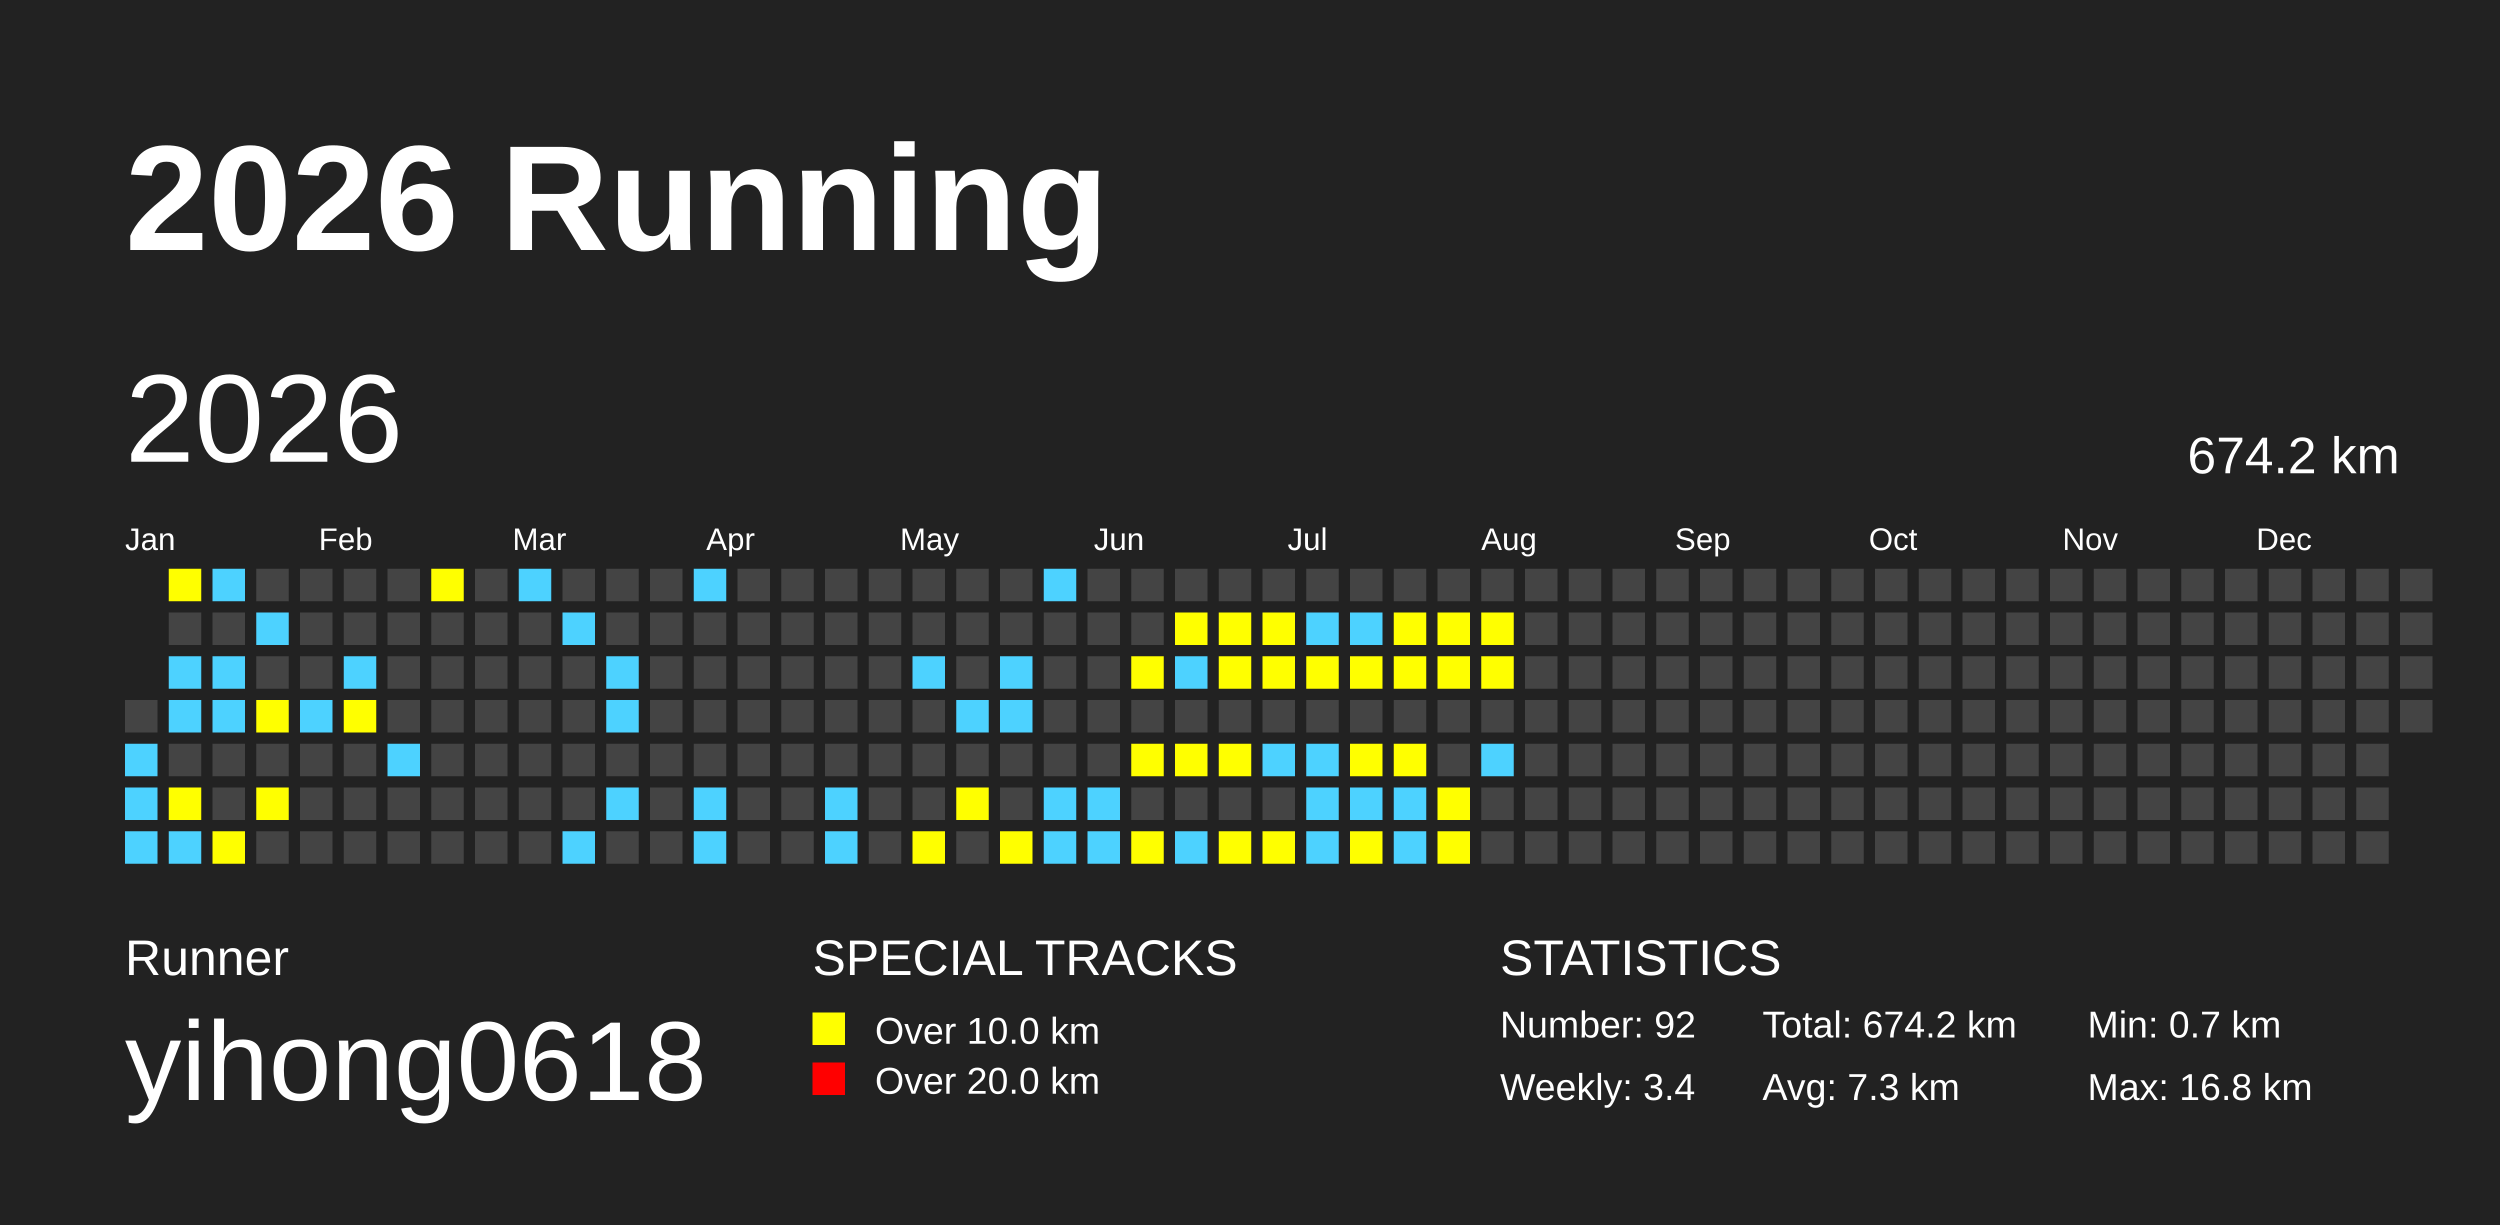
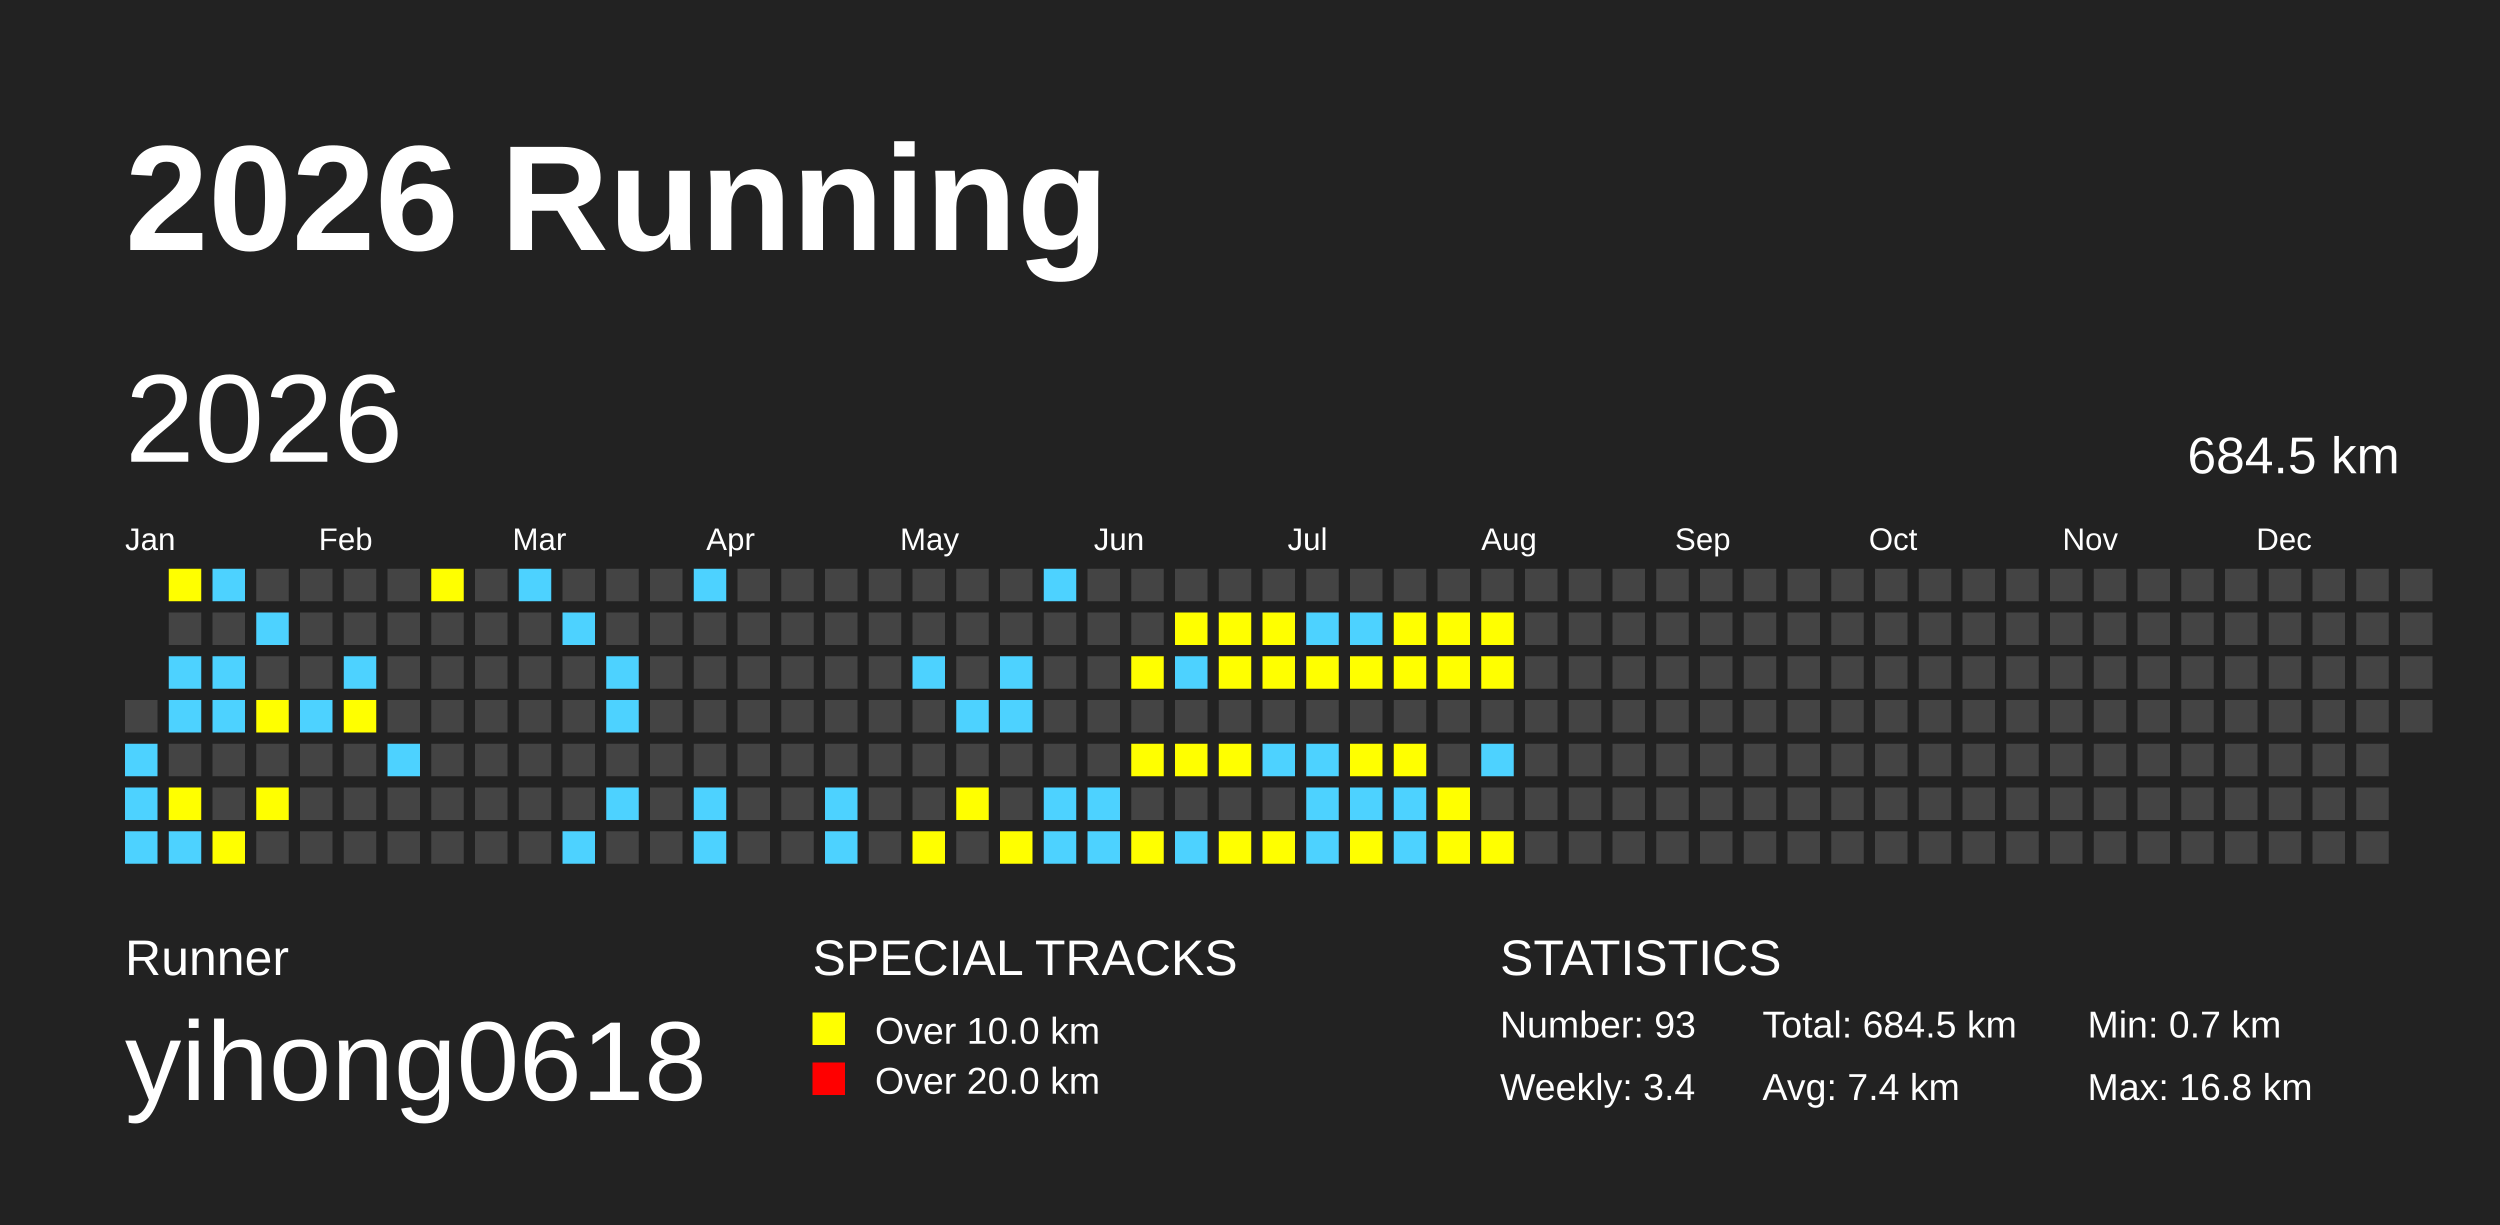
<svg xmlns="http://www.w3.org/2000/svg" baseProfile="full" height="98mm" version="1.1" viewBox="0,0,200,98" width="200mm">
  <defs>
    <pattern height="2" id="indoor-stripe" patternUnits="userSpaceOnUse" width="2">
      <line stroke="white" stroke-opacity="0.45" stroke-width="0.5" x1="0" x2="2" y1="2" y2="0" />
    </pattern>
  </defs>
  <rect fill="#222222" height="98" width="200" x="0" y="0" />
  <text fill="#FFFFFF" style="font-size:12px; font-family:Arial; font-weight:bold;" x="10" y="20">2026 Running</text>
  <text fill="#FFFFFF" style="font-size:4px; font-family:Arial" x="10" y="78">Runner</text>
  <text fill="#FFFFFF" style="font-size:9px; font-family:Arial" x="10" y="88">yihong0618</text>
  <text fill="#FFFFFF" style="font-size:4px; font-family:Arial" x="65" y="78">SPECIAL TRACKS</text>
  <rect fill="yellow" height="2.6" width="2.6" x="65" y="81" />
  <text fill="#FFFFFF" style="font-size:3px; font-family:Arial" x="70" y="83.5">Over 10.0 km</text>
  <rect fill="red" height="2.6" width="2.6" x="65" y="85" />
  <text fill="#FFFFFF" style="font-size:3px; font-family:Arial" x="70" y="87.5">Over 20.0 km</text>
  <text fill="#FFFFFF" style="font-size:4px; font-family:Arial" x="120" y="78">STATISTICS</text>
-   <text fill="#FFFFFF" style="font-size:3px; font-family:Arial" x="120" y="83">Number: 92</text>
+   <text fill="#FFFFFF" style="font-size:3px; font-family:Arial" x="120" y="83">Number: 93</text>
  <text fill="#FFFFFF" style="font-size:3px; font-family:Arial" x="120" y="88">Weekly: 3.4</text>
-   <text fill="#FFFFFF" style="font-size:3px; font-family:Arial" x="141" y="83">Total: 674.2 km</text>
-   <text fill="#FFFFFF" style="font-size:3px; font-family:Arial" x="141" y="88">Avg: 7.3 km</text>
+   <text fill="#FFFFFF" style="font-size:3px; font-family:Arial" x="141" y="83">Total: 684.5 km</text>
+   <text fill="#FFFFFF" style="font-size:3px; font-family:Arial" x="141" y="88">Avg: 7.4 km</text>
  <text fill="#FFFFFF" style="font-size:3px; font-family:Arial" x="167" y="83">Min: 0.7 km</text>
  <text fill="#FFFFFF" style="font-size:3px; font-family:Arial" x="167" y="88">Max: 16.8 km</text>
  <text dominant-baseline="hanging" fill="#FFFFFF" style="font-size:10.0px; font-family:Arial;" x="10" y="30">2026</text>
-   <text dominant-baseline="hanging" fill="#FFFFFF" style="font-size:4.125px; font-family:Arial;" x="175" y="35">674.2 km</text>
+   <text dominant-baseline="hanging" fill="#FFFFFF" style="font-size:4.125px; font-family:Arial;" x="175" y="35">684.5 km</text>
  <text fill="#FFFFFF" style="font-size:2.5px; font-family:Arial" x="10.0" y="44">Jan</text>
  <text fill="#FFFFFF" style="font-size:2.5px; font-family:Arial" x="25.5" y="44">Feb</text>
  <text fill="#FFFFFF" style="font-size:2.5px; font-family:Arial" x="41.0" y="44">Mar</text>
  <text fill="#FFFFFF" style="font-size:2.5px; font-family:Arial" x="56.5" y="44">Apr</text>
  <text fill="#FFFFFF" style="font-size:2.5px; font-family:Arial" x="72.0" y="44">May</text>
  <text fill="#FFFFFF" style="font-size:2.5px; font-family:Arial" x="87.5" y="44">Jun</text>
  <text fill="#FFFFFF" style="font-size:2.5px; font-family:Arial" x="103.0" y="44">Jul</text>
  <text fill="#FFFFFF" style="font-size:2.5px; font-family:Arial" x="118.5" y="44">Aug</text>
  <text fill="#FFFFFF" style="font-size:2.5px; font-family:Arial" x="134.0" y="44">Sep</text>
  <text fill="#FFFFFF" style="font-size:2.5px; font-family:Arial" x="149.5" y="44">Oct</text>
  <text fill="#FFFFFF" style="font-size:2.5px; font-family:Arial" x="165.0" y="44">Nov</text>
  <text fill="#FFFFFF" style="font-size:2.5px; font-family:Arial" x="180.5" y="44">Dec</text>
  <rect fill="#444444" height="2.6" width="2.6" x="10.0" y="56.0" />
  <rect fill="#4DD2FF" height="2.6" width="2.6" x="10.0" y="59.5" />
  <rect fill="#4DD2FF" height="2.6" width="2.6" x="10.0" y="63.0" />
  <rect fill="#4DD2FF" height="2.6" width="2.6" x="10.0" y="66.5" />
  <rect fill="yellow" height="2.6" width="2.6" x="13.5" y="45.5" />
  <rect fill="#444444" height="2.6" width="2.6" x="13.5" y="49.0" />
  <rect fill="#4DD2FF" height="2.6" width="2.6" x="13.5" y="52.5" />
  <rect fill="#4DD2FF" height="2.6" width="2.6" x="13.5" y="56.0" />
  <rect fill="#444444" height="2.6" width="2.6" x="13.5" y="59.5" />
  <rect fill="yellow" height="2.6" width="2.6" x="13.5" y="63.0" />
  <rect fill="#4DD2FF" height="2.6" width="2.6" x="13.5" y="66.5" />
  <rect fill="#4DD2FF" height="2.6" width="2.6" x="17.0" y="45.5" />
  <rect fill="#444444" height="2.6" width="2.6" x="17.0" y="49.0" />
  <rect fill="#4DD2FF" height="2.6" width="2.6" x="17.0" y="52.5" />
  <rect fill="#4DD2FF" height="2.6" width="2.6" x="17.0" y="56.0" />
  <rect fill="#444444" height="2.6" width="2.6" x="17.0" y="59.5" />
  <rect fill="#444444" height="2.6" width="2.6" x="17.0" y="63.0" />
  <rect fill="yellow" height="2.6" width="2.6" x="17.0" y="66.5" />
  <rect fill="#444444" height="2.6" width="2.6" x="20.5" y="45.5" />
  <rect fill="#4DD2FF" height="2.6" width="2.6" x="20.5" y="49.0" />
  <rect fill="#444444" height="2.6" width="2.6" x="20.5" y="52.5" />
  <rect fill="yellow" height="2.6" width="2.6" x="20.5" y="56.0" />
  <rect fill="#444444" height="2.6" width="2.6" x="20.5" y="59.5" />
  <rect fill="yellow" height="2.6" width="2.6" x="20.5" y="63.0" />
  <rect fill="#444444" height="2.6" width="2.6" x="20.5" y="66.5" />
  <rect fill="#444444" height="2.6" width="2.6" x="24.0" y="45.5" />
  <rect fill="#444444" height="2.6" width="2.6" x="24.0" y="49.0" />
  <rect fill="#444444" height="2.6" width="2.6" x="24.0" y="52.5" />
  <rect fill="#4DD2FF" height="2.6" width="2.6" x="24.0" y="56.0" />
  <rect fill="#444444" height="2.6" width="2.6" x="24.0" y="59.5" />
  <rect fill="#444444" height="2.6" width="2.6" x="24.0" y="63.0" />
  <rect fill="#444444" height="2.6" width="2.6" x="24.0" y="66.5" />
  <rect fill="#444444" height="2.6" width="2.6" x="27.5" y="45.5" />
  <rect fill="#444444" height="2.6" width="2.6" x="27.5" y="49.0" />
  <rect fill="#4DD2FF" height="2.6" width="2.6" x="27.5" y="52.5" />
  <rect fill="yellow" height="2.6" width="2.6" x="27.5" y="56.0" />
  <rect fill="#444444" height="2.6" width="2.6" x="27.5" y="59.5" />
  <rect fill="#444444" height="2.6" width="2.6" x="27.5" y="63.0" />
  <rect fill="#444444" height="2.6" width="2.6" x="27.5" y="66.5" />
  <rect fill="#444444" height="2.6" width="2.6" x="31.0" y="45.5" />
  <rect fill="#444444" height="2.6" width="2.6" x="31.0" y="49.0" />
  <rect fill="#444444" height="2.6" width="2.6" x="31.0" y="52.5" />
  <rect fill="#444444" height="2.6" width="2.6" x="31.0" y="56.0" />
  <rect fill="#4DD2FF" height="2.6" width="2.6" x="31.0" y="59.5" />
  <rect fill="#444444" height="2.6" width="2.6" x="31.0" y="63.0" />
  <rect fill="#444444" height="2.6" width="2.6" x="31.0" y="66.5" />
  <rect fill="yellow" height="2.6" width="2.6" x="34.5" y="45.5" />
  <rect fill="#444444" height="2.6" width="2.6" x="34.5" y="49.0" />
  <rect fill="#444444" height="2.6" width="2.6" x="34.5" y="52.5" />
  <rect fill="#444444" height="2.6" width="2.6" x="34.5" y="56.0" />
  <rect fill="#444444" height="2.6" width="2.6" x="34.5" y="59.5" />
  <rect fill="#444444" height="2.6" width="2.6" x="34.5" y="63.0" />
  <rect fill="#444444" height="2.6" width="2.6" x="34.5" y="66.5" />
  <rect fill="#444444" height="2.6" width="2.6" x="38.0" y="45.5" />
  <rect fill="#444444" height="2.6" width="2.6" x="38.0" y="49.0" />
  <rect fill="#444444" height="2.6" width="2.6" x="38.0" y="52.5" />
  <rect fill="#444444" height="2.6" width="2.6" x="38.0" y="56.0" />
  <rect fill="#444444" height="2.6" width="2.6" x="38.0" y="59.5" />
  <rect fill="#444444" height="2.6" width="2.6" x="38.0" y="63.0" />
  <rect fill="#444444" height="2.6" width="2.6" x="38.0" y="66.5" />
  <rect fill="#4DD2FF" height="2.6" width="2.6" x="41.5" y="45.5" />
  <rect fill="#444444" height="2.6" width="2.6" x="41.5" y="49.0" />
  <rect fill="#444444" height="2.6" width="2.6" x="41.5" y="52.5" />
  <rect fill="#444444" height="2.6" width="2.6" x="41.5" y="56.0" />
  <rect fill="#444444" height="2.6" width="2.6" x="41.5" y="59.5" />
  <rect fill="#444444" height="2.6" width="2.6" x="41.5" y="63.0" />
  <rect fill="#444444" height="2.6" width="2.6" x="41.5" y="66.5" />
  <rect fill="#444444" height="2.6" width="2.6" x="45.0" y="45.5" />
  <rect fill="#4DD2FF" height="2.6" width="2.6" x="45.0" y="49.0" />
  <rect fill="#444444" height="2.6" width="2.6" x="45.0" y="52.5" />
  <rect fill="#444444" height="2.6" width="2.6" x="45.0" y="56.0" />
  <rect fill="#444444" height="2.6" width="2.6" x="45.0" y="59.5" />
  <rect fill="#444444" height="2.6" width="2.6" x="45.0" y="63.0" />
  <rect fill="#4DD2FF" height="2.6" width="2.6" x="45.0" y="66.5" />
  <rect fill="#444444" height="2.6" width="2.6" x="48.5" y="45.5" />
  <rect fill="#444444" height="2.6" width="2.6" x="48.5" y="49.0" />
  <rect fill="#4DD2FF" height="2.6" width="2.6" x="48.5" y="52.5" />
  <rect fill="#4DD2FF" height="2.6" width="2.6" x="48.5" y="56.0" />
  <rect fill="#444444" height="2.6" width="2.6" x="48.5" y="59.5" />
  <rect fill="#4DD2FF" height="2.6" width="2.6" x="48.5" y="63.0" />
  <rect fill="#444444" height="2.6" width="2.6" x="48.5" y="66.5" />
  <rect fill="#444444" height="2.6" width="2.6" x="52.0" y="45.5" />
  <rect fill="#444444" height="2.6" width="2.6" x="52.0" y="49.0" />
  <rect fill="#444444" height="2.6" width="2.6" x="52.0" y="52.5" />
  <rect fill="#444444" height="2.6" width="2.6" x="52.0" y="56.0" />
  <rect fill="#444444" height="2.6" width="2.6" x="52.0" y="59.5" />
  <rect fill="#444444" height="2.6" width="2.6" x="52.0" y="63.0" />
  <rect fill="#444444" height="2.6" width="2.6" x="52.0" y="66.5" />
  <rect fill="#4DD2FF" height="2.6" width="2.6" x="55.5" y="45.5" />
  <rect fill="#444444" height="2.6" width="2.6" x="55.5" y="49.0" />
  <rect fill="#444444" height="2.6" width="2.6" x="55.5" y="52.5" />
  <rect fill="#444444" height="2.6" width="2.6" x="55.5" y="56.0" />
  <rect fill="#444444" height="2.6" width="2.6" x="55.5" y="59.5" />
  <rect fill="#4DD2FF" height="2.6" width="2.6" x="55.5" y="63.0" />
  <rect fill="#4DD2FF" height="2.6" width="2.6" x="55.5" y="66.5" />
  <rect fill="#444444" height="2.6" width="2.6" x="59.0" y="45.5" />
  <rect fill="#444444" height="2.6" width="2.6" x="59.0" y="49.0" />
  <rect fill="#444444" height="2.6" width="2.6" x="59.0" y="52.5" />
  <rect fill="#444444" height="2.6" width="2.6" x="59.0" y="56.0" />
  <rect fill="#444444" height="2.6" width="2.6" x="59.0" y="59.5" />
  <rect fill="#444444" height="2.6" width="2.6" x="59.0" y="63.0" />
  <rect fill="#444444" height="2.6" width="2.6" x="59.0" y="66.5" />
  <rect fill="#444444" height="2.6" width="2.6" x="62.5" y="45.5" />
  <rect fill="#444444" height="2.6" width="2.6" x="62.5" y="49.0" />
  <rect fill="#444444" height="2.6" width="2.6" x="62.5" y="52.5" />
  <rect fill="#444444" height="2.6" width="2.6" x="62.5" y="56.0" />
  <rect fill="#444444" height="2.6" width="2.6" x="62.5" y="59.5" />
  <rect fill="#444444" height="2.6" width="2.6" x="62.5" y="63.0" />
  <rect fill="#444444" height="2.6" width="2.6" x="62.5" y="66.5" />
  <rect fill="#444444" height="2.6" width="2.6" x="66.0" y="45.5" />
  <rect fill="#444444" height="2.6" width="2.6" x="66.0" y="49.0" />
  <rect fill="#444444" height="2.6" width="2.6" x="66.0" y="52.5" />
  <rect fill="#444444" height="2.6" width="2.6" x="66.0" y="56.0" />
  <rect fill="#444444" height="2.6" width="2.6" x="66.0" y="59.5" />
  <rect fill="#4DD2FF" height="2.6" width="2.6" x="66.0" y="63.0" />
  <rect fill="#4DD2FF" height="2.6" width="2.6" x="66.0" y="66.5" />
  <rect fill="#444444" height="2.6" width="2.6" x="69.5" y="45.5" />
  <rect fill="#444444" height="2.6" width="2.6" x="69.5" y="49.0" />
  <rect fill="#444444" height="2.6" width="2.6" x="69.5" y="52.5" />
  <rect fill="#444444" height="2.6" width="2.6" x="69.5" y="56.0" />
  <rect fill="#444444" height="2.6" width="2.6" x="69.5" y="59.5" />
  <rect fill="#444444" height="2.6" width="2.6" x="69.5" y="63.0" />
  <rect fill="#444444" height="2.6" width="2.6" x="69.5" y="66.5" />
  <rect fill="#444444" height="2.6" width="2.6" x="73.0" y="45.5" />
  <rect fill="#444444" height="2.6" width="2.6" x="73.0" y="49.0" />
  <rect fill="#4DD2FF" height="2.6" width="2.6" x="73.0" y="52.5" />
  <rect fill="#444444" height="2.6" width="2.6" x="73.0" y="56.0" />
  <rect fill="#444444" height="2.6" width="2.6" x="73.0" y="59.5" />
  <rect fill="#444444" height="2.6" width="2.6" x="73.0" y="63.0" />
  <rect fill="yellow" height="2.6" width="2.6" x="73.0" y="66.5" />
  <rect fill="#444444" height="2.6" width="2.6" x="76.5" y="45.5" />
  <rect fill="#444444" height="2.6" width="2.6" x="76.5" y="49.0" />
  <rect fill="#444444" height="2.6" width="2.6" x="76.5" y="52.5" />
  <rect fill="#4DD2FF" height="2.6" width="2.6" x="76.5" y="56.0" />
  <rect fill="#444444" height="2.6" width="2.6" x="76.5" y="59.5" />
  <rect fill="yellow" height="2.6" width="2.6" x="76.5" y="63.0" />
  <rect fill="#444444" height="2.6" width="2.6" x="76.5" y="66.5" />
  <rect fill="#444444" height="2.6" width="2.6" x="80.0" y="45.5" />
  <rect fill="#444444" height="2.6" width="2.6" x="80.0" y="49.0" />
  <rect fill="#4DD2FF" height="2.6" width="2.6" x="80.0" y="52.5" />
  <rect fill="#4DD2FF" height="2.6" width="2.6" x="80.0" y="56.0" />
  <rect fill="#444444" height="2.6" width="2.6" x="80.0" y="59.5" />
  <rect fill="#444444" height="2.6" width="2.6" x="80.0" y="63.0" />
  <rect fill="yellow" height="2.6" width="2.6" x="80.0" y="66.5" />
  <rect fill="#4DD2FF" height="2.6" width="2.6" x="83.5" y="45.5" />
  <rect fill="#444444" height="2.6" width="2.6" x="83.5" y="49.0" />
  <rect fill="#444444" height="2.6" width="2.6" x="83.5" y="52.5" />
  <rect fill="#444444" height="2.6" width="2.6" x="83.5" y="56.0" />
  <rect fill="#444444" height="2.6" width="2.6" x="83.5" y="59.5" />
  <rect fill="#4DD2FF" height="2.6" width="2.6" x="83.5" y="63.0" />
  <rect fill="#4DD2FF" height="2.6" width="2.6" x="83.5" y="66.5" />
  <rect fill="#444444" height="2.6" width="2.6" x="87.0" y="45.5" />
  <rect fill="#444444" height="2.6" width="2.6" x="87.0" y="49.0" />
  <rect fill="#444444" height="2.6" width="2.6" x="87.0" y="52.5" />
  <rect fill="#444444" height="2.6" width="2.6" x="87.0" y="56.0" />
  <rect fill="#444444" height="2.6" width="2.6" x="87.0" y="59.5" />
  <rect fill="#4DD2FF" height="2.6" width="2.6" x="87.0" y="63.0" />
  <rect fill="#4DD2FF" height="2.6" width="2.6" x="87.0" y="66.5" />
  <rect fill="#444444" height="2.6" width="2.6" x="90.5" y="45.5" />
  <rect fill="#444444" height="2.6" width="2.6" x="90.5" y="49.0" />
  <rect fill="yellow" height="2.6" width="2.6" x="90.5" y="52.5" />
  <rect fill="#444444" height="2.6" width="2.6" x="90.5" y="56.0" />
  <rect fill="yellow" height="2.6" width="2.6" x="90.5" y="59.5" />
  <rect fill="#444444" height="2.6" width="2.6" x="90.5" y="63.0" />
  <rect fill="yellow" height="2.6" width="2.6" x="90.5" y="66.5" />
  <rect fill="#444444" height="2.6" width="2.6" x="94.0" y="45.5" />
  <rect fill="yellow" height="2.6" width="2.6" x="94.0" y="49.0" />
  <rect fill="#4DD2FF" height="2.6" width="2.6" x="94.0" y="52.5" />
  <rect fill="#444444" height="2.6" width="2.6" x="94.0" y="56.0" />
  <rect fill="yellow" height="2.6" width="2.6" x="94.0" y="59.5" />
  <rect fill="#444444" height="2.6" width="2.6" x="94.0" y="63.0" />
  <rect fill="#4DD2FF" height="2.6" width="2.6" x="94.0" y="66.5" />
  <rect fill="#444444" height="2.6" width="2.6" x="97.5" y="45.5" />
  <rect fill="yellow" height="2.6" width="2.6" x="97.5" y="49.0" />
  <rect fill="yellow" height="2.6" width="2.6" x="97.5" y="52.5" />
  <rect fill="#444444" height="2.6" width="2.6" x="97.5" y="56.0" />
  <rect fill="yellow" height="2.6" width="2.6" x="97.5" y="59.5" />
  <rect fill="#444444" height="2.6" width="2.6" x="97.5" y="63.0" />
  <rect fill="yellow" height="2.6" width="2.6" x="97.5" y="66.5" />
  <rect fill="#444444" height="2.6" width="2.6" x="101.0" y="45.5" />
  <rect fill="yellow" height="2.6" width="2.6" x="101.0" y="49.0" />
  <rect fill="yellow" height="2.6" width="2.6" x="101.0" y="52.5" />
  <rect fill="#444444" height="2.6" width="2.6" x="101.0" y="56.0" />
  <rect fill="#4DD2FF" height="2.6" width="2.6" x="101.0" y="59.5" />
  <rect fill="#444444" height="2.6" width="2.6" x="101.0" y="63.0" />
  <rect fill="yellow" height="2.6" width="2.6" x="101.0" y="66.5" />
  <rect fill="#444444" height="2.6" width="2.6" x="104.5" y="45.5" />
  <rect fill="#4DD2FF" height="2.6" width="2.6" x="104.5" y="49.0" />
  <rect fill="yellow" height="2.6" width="2.6" x="104.5" y="52.5" />
  <rect fill="#444444" height="2.6" width="2.6" x="104.5" y="56.0" />
  <rect fill="#4DD2FF" height="2.6" width="2.6" x="104.5" y="59.5" />
  <rect fill="#4DD2FF" height="2.6" width="2.6" x="104.5" y="63.0" />
  <rect fill="#4DD2FF" height="2.6" width="2.6" x="104.5" y="66.5" />
  <rect fill="#444444" height="2.6" width="2.6" x="108.0" y="45.5" />
  <rect fill="#4DD2FF" height="2.6" width="2.6" x="108.0" y="49.0" />
  <rect fill="yellow" height="2.6" width="2.6" x="108.0" y="52.5" />
  <rect fill="#444444" height="2.6" width="2.6" x="108.0" y="56.0" />
  <rect fill="yellow" height="2.6" width="2.6" x="108.0" y="59.5" />
  <rect fill="#4DD2FF" height="2.6" width="2.6" x="108.0" y="63.0" />
  <rect fill="yellow" height="2.6" width="2.6" x="108.0" y="66.5" />
  <rect fill="#444444" height="2.6" width="2.6" x="111.5" y="45.5" />
  <rect fill="yellow" height="2.6" width="2.6" x="111.5" y="49.0" />
  <rect fill="yellow" height="2.6" width="2.6" x="111.5" y="52.5" />
  <rect fill="#444444" height="2.6" width="2.6" x="111.5" y="56.0" />
  <rect fill="yellow" height="2.6" width="2.6" x="111.5" y="59.5" />
  <rect fill="#4DD2FF" height="2.6" width="2.6" x="111.5" y="63.0" />
  <rect fill="#4DD2FF" height="2.6" width="2.6" x="111.5" y="66.5" />
  <rect fill="#444444" height="2.6" width="2.6" x="115.0" y="45.5" />
  <rect fill="yellow" height="2.6" width="2.6" x="115.0" y="49.0" />
  <rect fill="yellow" height="2.6" width="2.6" x="115.0" y="52.5" />
  <rect fill="#444444" height="2.6" width="2.6" x="115.0" y="56.0" />
  <rect fill="#444444" height="2.6" width="2.6" x="115.0" y="59.5" />
  <rect fill="yellow" height="2.6" width="2.6" x="115.0" y="63.0" />
  <rect fill="yellow" height="2.6" width="2.6" x="115.0" y="66.5" />
  <rect fill="#444444" height="2.6" width="2.6" x="118.5" y="45.5" />
  <rect fill="yellow" height="2.6" width="2.6" x="118.5" y="49.0" />
  <rect fill="yellow" height="2.6" width="2.6" x="118.5" y="52.5" />
  <rect fill="#444444" height="2.6" width="2.6" x="118.5" y="56.0" />
  <rect fill="#4DD2FF" height="2.6" width="2.6" x="118.5" y="59.5" />
  <rect fill="#444444" height="2.6" width="2.6" x="118.5" y="63.0" />
-   <rect fill="#444444" height="2.6" width="2.6" x="118.5" y="66.5" />
+   <rect fill="yellow" height="2.6" width="2.6" x="118.5" y="66.5" />
  <rect fill="#444444" height="2.6" width="2.6" x="122.0" y="45.5" />
  <rect fill="#444444" height="2.6" width="2.6" x="122.0" y="49.0" />
  <rect fill="#444444" height="2.6" width="2.6" x="122.0" y="52.5" />
  <rect fill="#444444" height="2.6" width="2.6" x="122.0" y="56.0" />
  <rect fill="#444444" height="2.6" width="2.6" x="122.0" y="59.5" />
  <rect fill="#444444" height="2.6" width="2.6" x="122.0" y="63.0" />
  <rect fill="#444444" height="2.6" width="2.6" x="122.0" y="66.5" />
  <rect fill="#444444" height="2.6" width="2.6" x="125.5" y="45.5" />
  <rect fill="#444444" height="2.6" width="2.6" x="125.5" y="49.0" />
  <rect fill="#444444" height="2.6" width="2.6" x="125.5" y="52.5" />
  <rect fill="#444444" height="2.6" width="2.6" x="125.5" y="56.0" />
  <rect fill="#444444" height="2.6" width="2.6" x="125.5" y="59.5" />
  <rect fill="#444444" height="2.6" width="2.6" x="125.5" y="63.0" />
  <rect fill="#444444" height="2.6" width="2.6" x="125.5" y="66.5" />
  <rect fill="#444444" height="2.6" width="2.6" x="129.0" y="45.5" />
  <rect fill="#444444" height="2.6" width="2.6" x="129.0" y="49.0" />
  <rect fill="#444444" height="2.6" width="2.6" x="129.0" y="52.5" />
  <rect fill="#444444" height="2.6" width="2.6" x="129.0" y="56.0" />
  <rect fill="#444444" height="2.6" width="2.6" x="129.0" y="59.5" />
  <rect fill="#444444" height="2.6" width="2.6" x="129.0" y="63.0" />
  <rect fill="#444444" height="2.6" width="2.6" x="129.0" y="66.5" />
  <rect fill="#444444" height="2.6" width="2.6" x="132.5" y="45.5" />
  <rect fill="#444444" height="2.6" width="2.6" x="132.5" y="49.0" />
  <rect fill="#444444" height="2.6" width="2.6" x="132.5" y="52.5" />
  <rect fill="#444444" height="2.6" width="2.6" x="132.5" y="56.0" />
  <rect fill="#444444" height="2.6" width="2.6" x="132.5" y="59.5" />
  <rect fill="#444444" height="2.6" width="2.6" x="132.5" y="63.0" />
  <rect fill="#444444" height="2.6" width="2.6" x="132.5" y="66.5" />
  <rect fill="#444444" height="2.6" width="2.6" x="136.0" y="45.5" />
  <rect fill="#444444" height="2.6" width="2.6" x="136.0" y="49.0" />
  <rect fill="#444444" height="2.6" width="2.6" x="136.0" y="52.5" />
  <rect fill="#444444" height="2.6" width="2.6" x="136.0" y="56.0" />
  <rect fill="#444444" height="2.6" width="2.6" x="136.0" y="59.5" />
  <rect fill="#444444" height="2.6" width="2.6" x="136.0" y="63.0" />
  <rect fill="#444444" height="2.6" width="2.6" x="136.0" y="66.5" />
  <rect fill="#444444" height="2.6" width="2.6" x="139.5" y="45.5" />
  <rect fill="#444444" height="2.6" width="2.6" x="139.5" y="49.0" />
  <rect fill="#444444" height="2.6" width="2.6" x="139.5" y="52.5" />
  <rect fill="#444444" height="2.6" width="2.6" x="139.5" y="56.0" />
  <rect fill="#444444" height="2.6" width="2.6" x="139.5" y="59.5" />
  <rect fill="#444444" height="2.6" width="2.6" x="139.5" y="63.0" />
  <rect fill="#444444" height="2.6" width="2.6" x="139.5" y="66.5" />
  <rect fill="#444444" height="2.6" width="2.6" x="143.0" y="45.5" />
  <rect fill="#444444" height="2.6" width="2.6" x="143.0" y="49.0" />
  <rect fill="#444444" height="2.6" width="2.6" x="143.0" y="52.5" />
  <rect fill="#444444" height="2.6" width="2.6" x="143.0" y="56.0" />
  <rect fill="#444444" height="2.6" width="2.6" x="143.0" y="59.5" />
  <rect fill="#444444" height="2.6" width="2.6" x="143.0" y="63.0" />
  <rect fill="#444444" height="2.6" width="2.6" x="143.0" y="66.5" />
  <rect fill="#444444" height="2.6" width="2.6" x="146.5" y="45.5" />
  <rect fill="#444444" height="2.6" width="2.6" x="146.5" y="49.0" />
  <rect fill="#444444" height="2.6" width="2.6" x="146.5" y="52.5" />
  <rect fill="#444444" height="2.6" width="2.6" x="146.5" y="56.0" />
  <rect fill="#444444" height="2.6" width="2.6" x="146.5" y="59.5" />
  <rect fill="#444444" height="2.6" width="2.6" x="146.5" y="63.0" />
  <rect fill="#444444" height="2.6" width="2.6" x="146.5" y="66.5" />
  <rect fill="#444444" height="2.6" width="2.6" x="150.0" y="45.5" />
  <rect fill="#444444" height="2.6" width="2.6" x="150.0" y="49.0" />
  <rect fill="#444444" height="2.6" width="2.6" x="150.0" y="52.5" />
  <rect fill="#444444" height="2.6" width="2.6" x="150.0" y="56.0" />
  <rect fill="#444444" height="2.6" width="2.6" x="150.0" y="59.5" />
  <rect fill="#444444" height="2.6" width="2.6" x="150.0" y="63.0" />
  <rect fill="#444444" height="2.6" width="2.6" x="150.0" y="66.5" />
  <rect fill="#444444" height="2.6" width="2.6" x="153.5" y="45.5" />
  <rect fill="#444444" height="2.6" width="2.6" x="153.5" y="49.0" />
  <rect fill="#444444" height="2.6" width="2.6" x="153.5" y="52.5" />
  <rect fill="#444444" height="2.6" width="2.6" x="153.5" y="56.0" />
  <rect fill="#444444" height="2.6" width="2.6" x="153.5" y="59.5" />
  <rect fill="#444444" height="2.6" width="2.6" x="153.5" y="63.0" />
  <rect fill="#444444" height="2.6" width="2.6" x="153.5" y="66.5" />
  <rect fill="#444444" height="2.6" width="2.6" x="157.0" y="45.5" />
  <rect fill="#444444" height="2.6" width="2.6" x="157.0" y="49.0" />
  <rect fill="#444444" height="2.6" width="2.6" x="157.0" y="52.5" />
  <rect fill="#444444" height="2.6" width="2.6" x="157.0" y="56.0" />
  <rect fill="#444444" height="2.6" width="2.6" x="157.0" y="59.5" />
  <rect fill="#444444" height="2.6" width="2.6" x="157.0" y="63.0" />
  <rect fill="#444444" height="2.6" width="2.6" x="157.0" y="66.5" />
  <rect fill="#444444" height="2.6" width="2.6" x="160.5" y="45.5" />
  <rect fill="#444444" height="2.6" width="2.6" x="160.5" y="49.0" />
  <rect fill="#444444" height="2.6" width="2.6" x="160.5" y="52.5" />
  <rect fill="#444444" height="2.6" width="2.6" x="160.5" y="56.0" />
  <rect fill="#444444" height="2.6" width="2.6" x="160.5" y="59.5" />
  <rect fill="#444444" height="2.6" width="2.6" x="160.5" y="63.0" />
  <rect fill="#444444" height="2.6" width="2.6" x="160.5" y="66.5" />
  <rect fill="#444444" height="2.6" width="2.6" x="164.0" y="45.5" />
  <rect fill="#444444" height="2.6" width="2.6" x="164.0" y="49.0" />
  <rect fill="#444444" height="2.6" width="2.6" x="164.0" y="52.5" />
  <rect fill="#444444" height="2.6" width="2.6" x="164.0" y="56.0" />
  <rect fill="#444444" height="2.6" width="2.6" x="164.0" y="59.5" />
  <rect fill="#444444" height="2.6" width="2.6" x="164.0" y="63.0" />
  <rect fill="#444444" height="2.6" width="2.6" x="164.0" y="66.5" />
  <rect fill="#444444" height="2.6" width="2.6" x="167.5" y="45.5" />
  <rect fill="#444444" height="2.6" width="2.6" x="167.5" y="49.0" />
  <rect fill="#444444" height="2.6" width="2.6" x="167.5" y="52.5" />
  <rect fill="#444444" height="2.6" width="2.6" x="167.5" y="56.0" />
  <rect fill="#444444" height="2.6" width="2.6" x="167.5" y="59.5" />
  <rect fill="#444444" height="2.6" width="2.6" x="167.5" y="63.0" />
  <rect fill="#444444" height="2.6" width="2.6" x="167.5" y="66.5" />
  <rect fill="#444444" height="2.6" width="2.6" x="171.0" y="45.5" />
  <rect fill="#444444" height="2.6" width="2.6" x="171.0" y="49.0" />
  <rect fill="#444444" height="2.6" width="2.6" x="171.0" y="52.5" />
  <rect fill="#444444" height="2.6" width="2.6" x="171.0" y="56.0" />
  <rect fill="#444444" height="2.6" width="2.6" x="171.0" y="59.5" />
  <rect fill="#444444" height="2.6" width="2.6" x="171.0" y="63.0" />
  <rect fill="#444444" height="2.6" width="2.6" x="171.0" y="66.5" />
  <rect fill="#444444" height="2.6" width="2.6" x="174.5" y="45.5" />
  <rect fill="#444444" height="2.6" width="2.6" x="174.5" y="49.0" />
  <rect fill="#444444" height="2.6" width="2.6" x="174.5" y="52.5" />
  <rect fill="#444444" height="2.6" width="2.6" x="174.5" y="56.0" />
  <rect fill="#444444" height="2.6" width="2.6" x="174.5" y="59.5" />
  <rect fill="#444444" height="2.6" width="2.6" x="174.5" y="63.0" />
  <rect fill="#444444" height="2.6" width="2.6" x="174.5" y="66.5" />
  <rect fill="#444444" height="2.6" width="2.6" x="178.0" y="45.5" />
  <rect fill="#444444" height="2.6" width="2.6" x="178.0" y="49.0" />
  <rect fill="#444444" height="2.6" width="2.6" x="178.0" y="52.5" />
  <rect fill="#444444" height="2.6" width="2.6" x="178.0" y="56.0" />
  <rect fill="#444444" height="2.6" width="2.6" x="178.0" y="59.5" />
  <rect fill="#444444" height="2.6" width="2.6" x="178.0" y="63.0" />
  <rect fill="#444444" height="2.6" width="2.6" x="178.0" y="66.5" />
  <rect fill="#444444" height="2.6" width="2.6" x="181.5" y="45.5" />
  <rect fill="#444444" height="2.6" width="2.6" x="181.5" y="49.0" />
  <rect fill="#444444" height="2.6" width="2.6" x="181.5" y="52.5" />
  <rect fill="#444444" height="2.6" width="2.6" x="181.5" y="56.0" />
  <rect fill="#444444" height="2.6" width="2.6" x="181.5" y="59.5" />
  <rect fill="#444444" height="2.6" width="2.6" x="181.5" y="63.0" />
  <rect fill="#444444" height="2.6" width="2.6" x="181.5" y="66.5" />
  <rect fill="#444444" height="2.6" width="2.6" x="185.0" y="45.5" />
  <rect fill="#444444" height="2.6" width="2.6" x="185.0" y="49.0" />
  <rect fill="#444444" height="2.6" width="2.6" x="185.0" y="52.5" />
  <rect fill="#444444" height="2.6" width="2.6" x="185.0" y="56.0" />
  <rect fill="#444444" height="2.6" width="2.6" x="185.0" y="59.5" />
  <rect fill="#444444" height="2.6" width="2.6" x="185.0" y="63.0" />
  <rect fill="#444444" height="2.6" width="2.6" x="185.0" y="66.5" />
  <rect fill="#444444" height="2.6" width="2.6" x="188.5" y="45.5" />
  <rect fill="#444444" height="2.6" width="2.6" x="188.5" y="49.0" />
  <rect fill="#444444" height="2.6" width="2.6" x="188.5" y="52.5" />
  <rect fill="#444444" height="2.6" width="2.6" x="188.5" y="56.0" />
  <rect fill="#444444" height="2.6" width="2.6" x="188.5" y="59.5" />
  <rect fill="#444444" height="2.6" width="2.6" x="188.5" y="63.0" />
  <rect fill="#444444" height="2.6" width="2.6" x="188.5" y="66.5" />
  <rect fill="#444444" height="2.6" width="2.6" x="192.0" y="45.5" />
  <rect fill="#444444" height="2.6" width="2.6" x="192.0" y="49.0" />
  <rect fill="#444444" height="2.6" width="2.6" x="192.0" y="52.5" />
  <rect fill="#444444" height="2.6" width="2.6" x="192.0" y="56.0" />
</svg>
